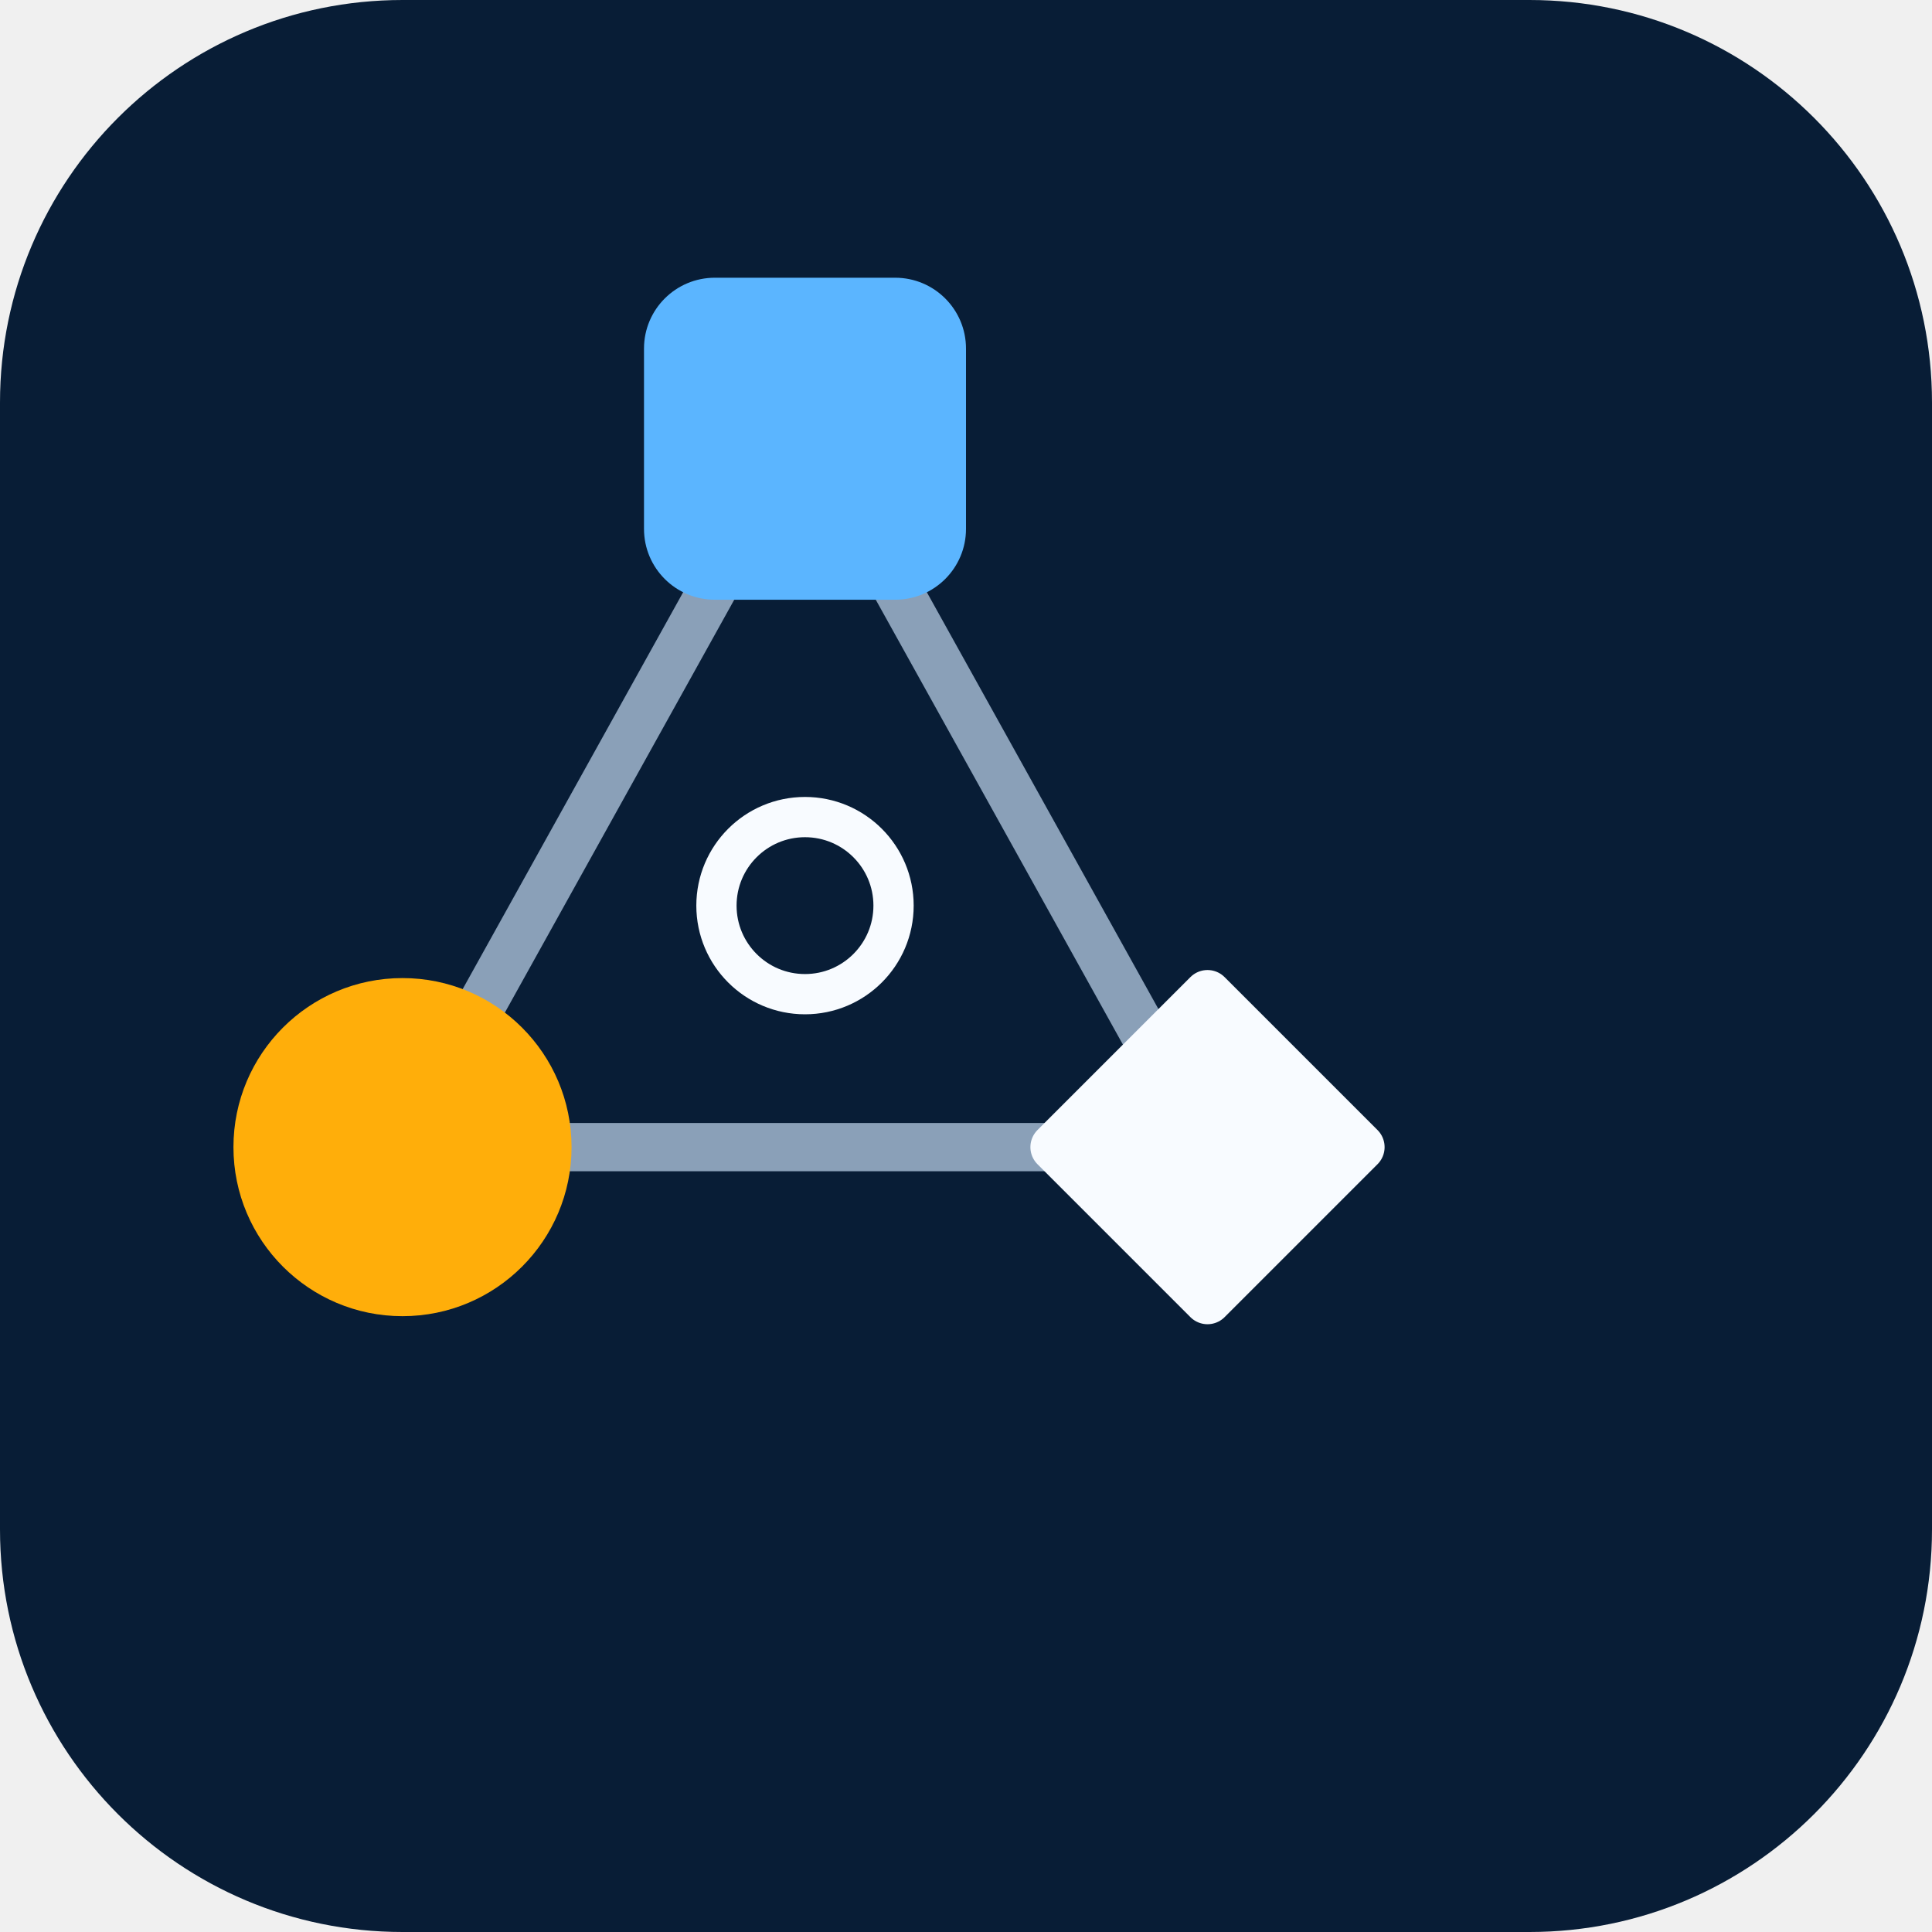
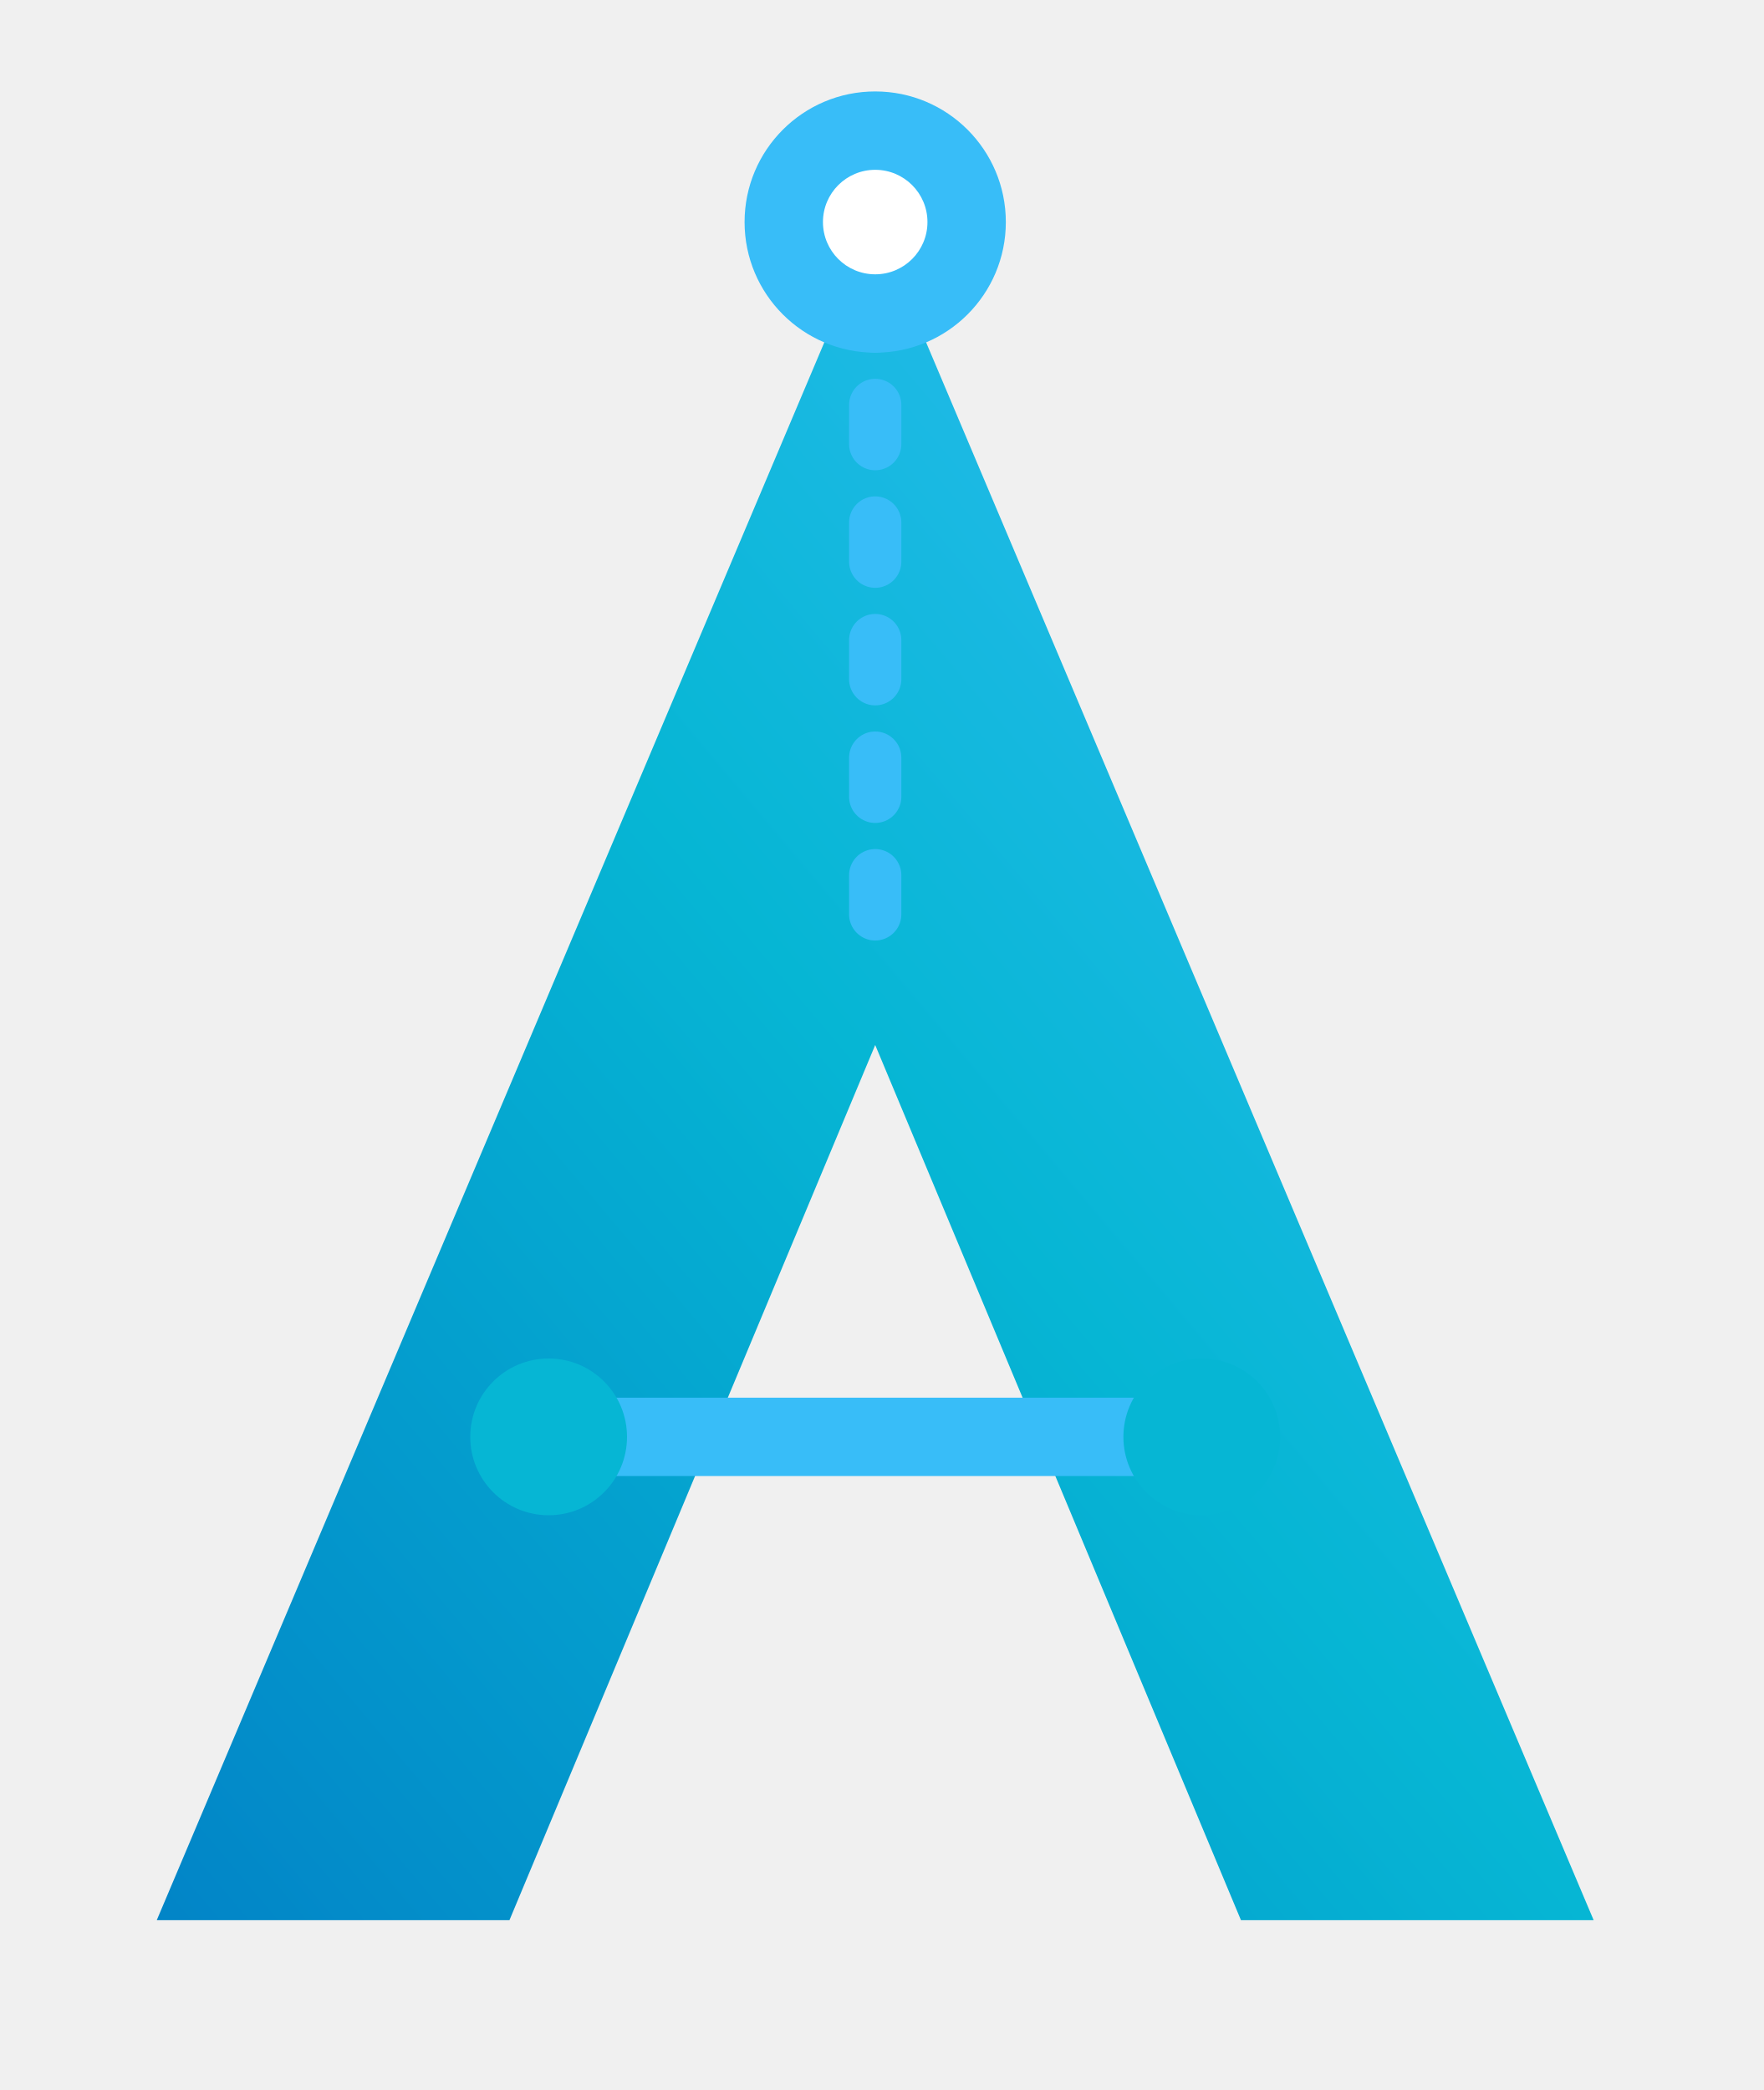
- <svg xmlns="http://www.w3.org/2000/svg" viewBox="0 0 192 192">
-   <rect width="192" height="192" rx="40" fill="#081D36" />
-   <g transform="translate(16 18) scale(.8)">
-     <path d="M80 30 L30 120 L130 120 Z" fill="none" stroke="#8AA0B8" stroke-width="6" stroke-linejoin="round" />
-     <rect x="60.0" y="12.0" width="40" height="40" rx="8.8" fill="#5BB5FF" />
-     <circle cx="30" cy="120" r="21" fill="#FFAE0A" />
-     <path d="M130 101 L149 120 L130 139 L111 120 Z" fill="#F8FBFF" stroke="#F8FBFF" stroke-width="6" stroke-linejoin="round" />
-     <circle cx="80" cy="90" r="11" fill="#081D36" stroke="#F8FBFF" stroke-width="5" />
+ <svg xmlns="http://www.w3.org/2000/svg" viewBox="35 18 135 160" role="img" aria-labelledby="title desc">
+   <defs>
+     <linearGradient id="g" x1="0" y1="1" x2="1" y2="0">
+       <stop offset="0" stop-color="#0284c7" />
+       <stop offset="0.5" stop-color="#06b6d4" />
+       <stop offset="1" stop-color="#38bdf8" />
+     </linearGradient>
+   </defs>
+   <g transform="translate(22 20)">
+     <path d="M80 15 L25 145 H52 L80 78 L108 145 H135 Z" fill="url(#g)" />
+     <path d="M55 108 H105" stroke="#38bdf8" stroke-width="6" stroke-linecap="round" />
+     <path d="M80 20 V68" stroke="#38bdf8" stroke-width="4" stroke-linecap="round" stroke-dasharray="3 6" />
+     <circle cx="80" cy="15" r="10" fill="#38bdf8" />
+     <circle cx="80" cy="15" r="4" fill="white" />
+     <circle cx="55" cy="108" r="6" fill="#06b6d4" />
+     <circle cx="105" cy="108" r="6" fill="#06b6d4" />
  </g>
</svg>
